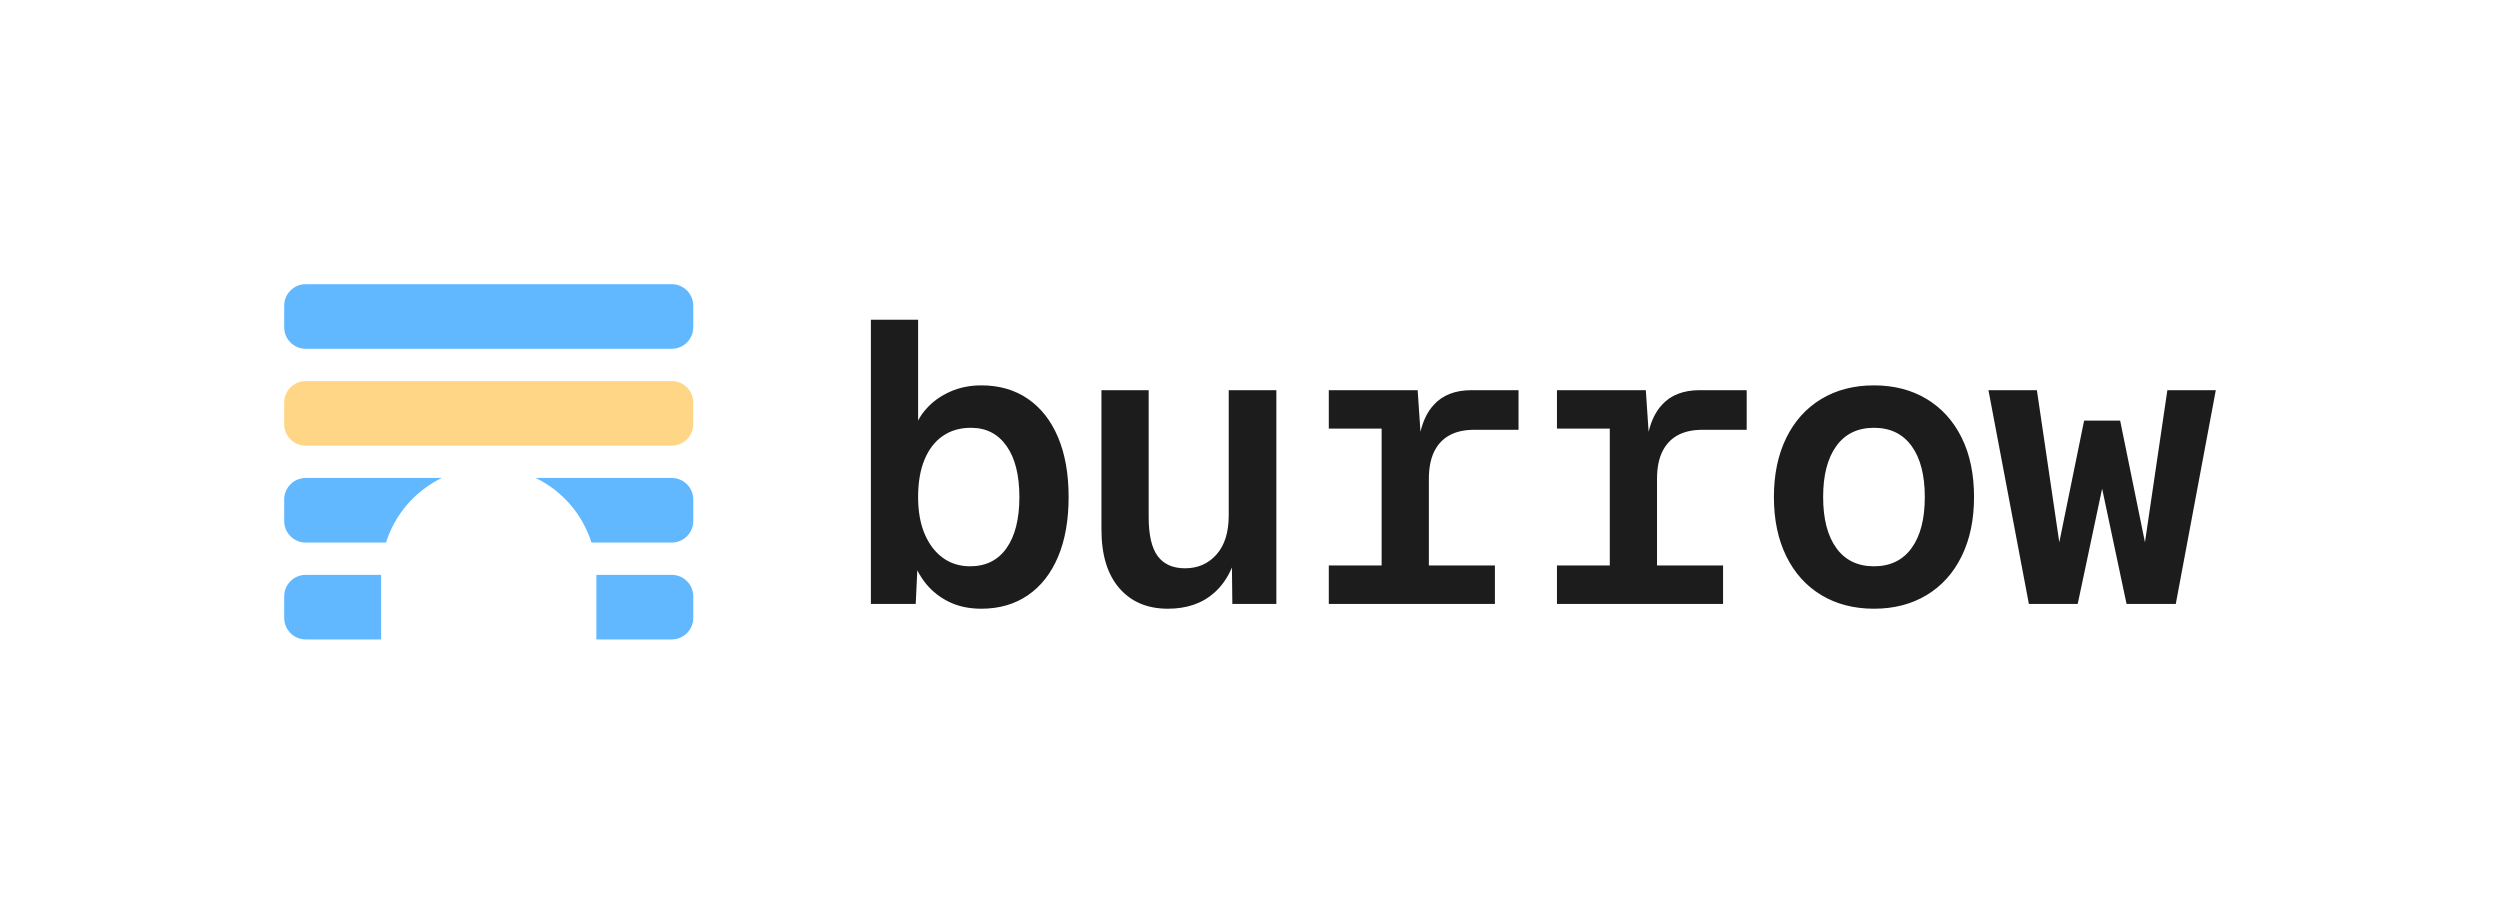
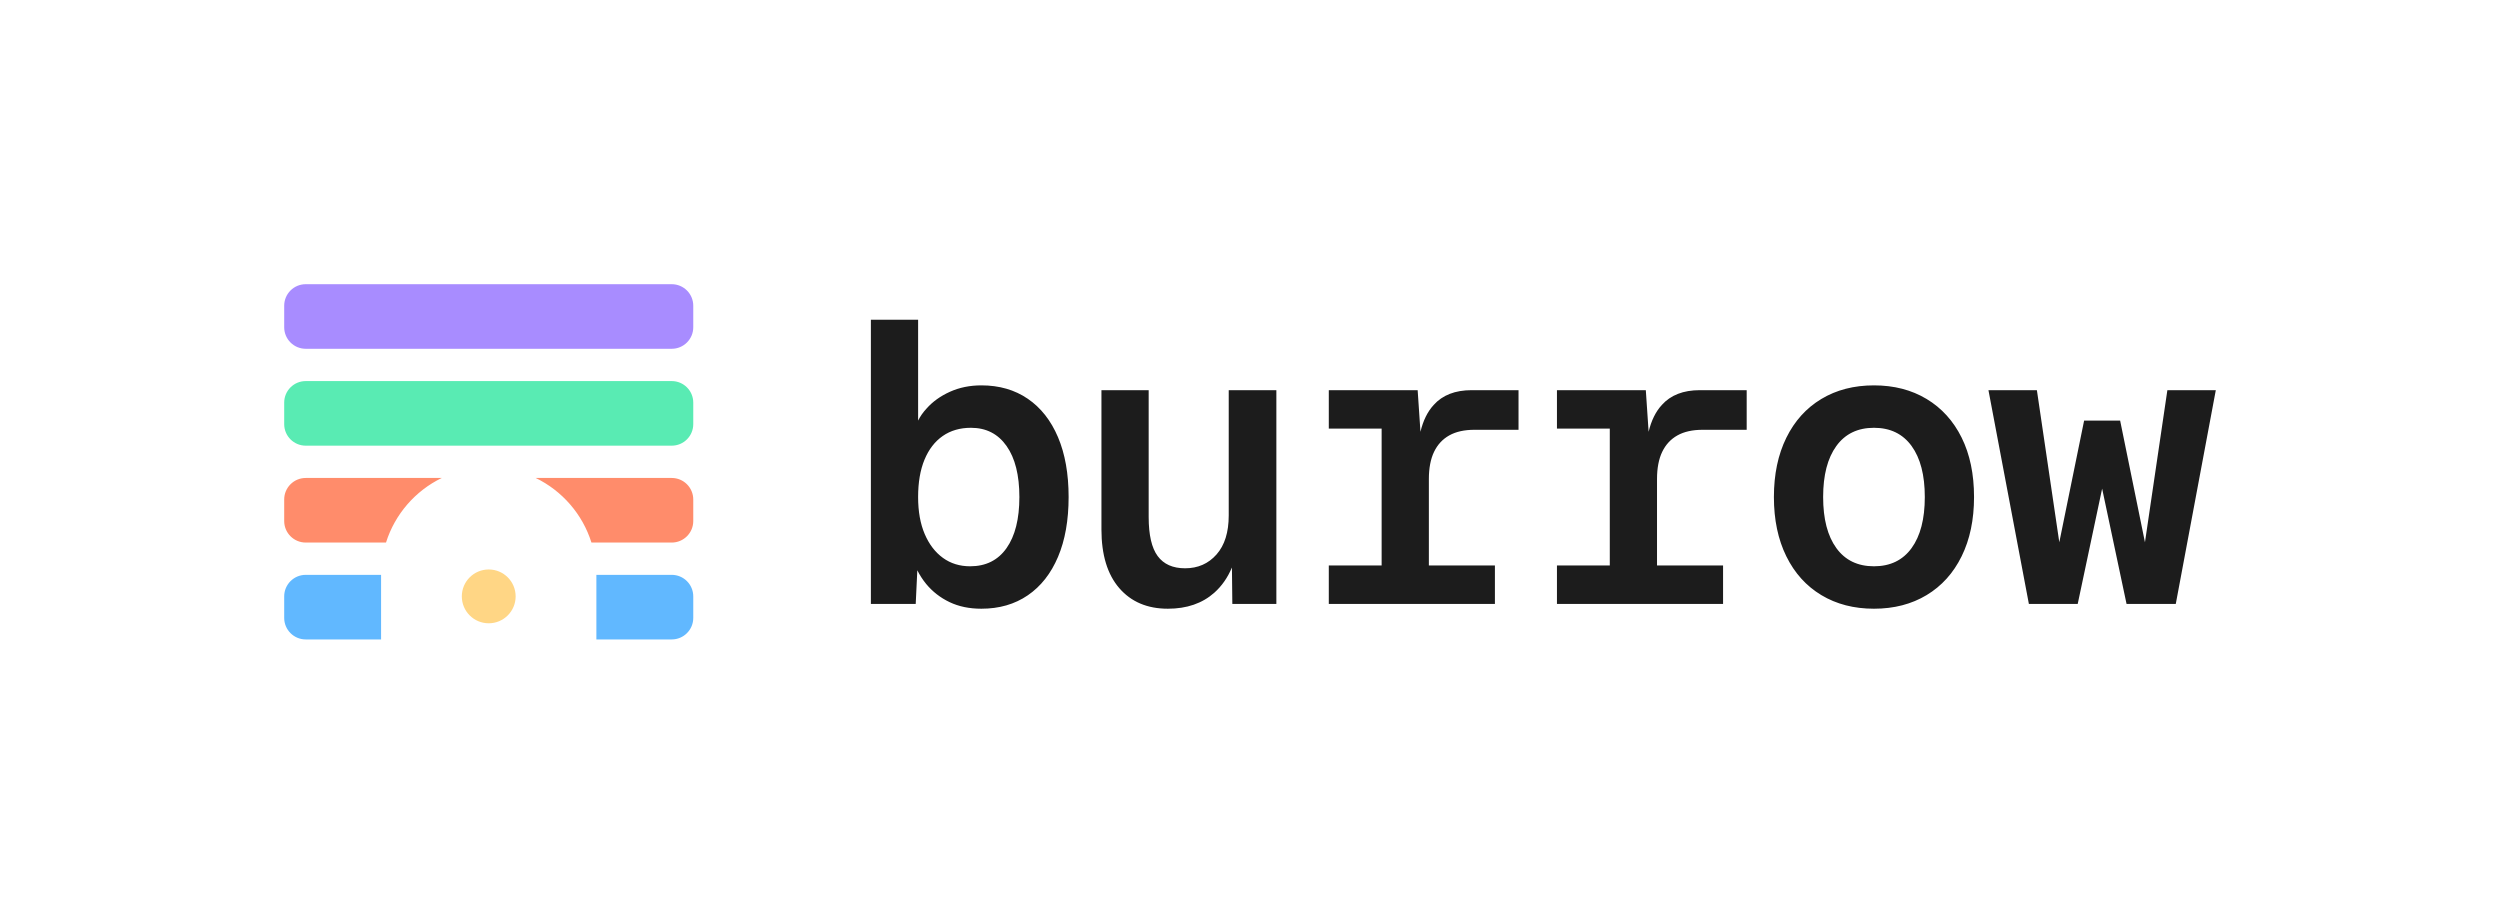
- <svg xmlns="http://www.w3.org/2000/svg" viewBox="-296.016 -112.5 879.678 325" data-kind="full-color" data-ink="-196.016 -12.5 483.662 112.5" data-anchors="163" data-mode="light">
-   <path id="part-brand-6" data-color="brand-6" data-parts="s1 s3 s4" fill="#61b8ff" d="M-188.441 -12.5L-59.653 -12.5C-55.469 -12.5 -52.077 -9.108 -52.077 -4.924L-52.077 2.652C-52.077 6.835 -55.469 10.227 -59.653 10.227L-188.441 10.227C-192.624 10.227 -196.016 6.835 -196.016 2.652L-196.016 -4.924C-196.016 -9.108 -192.624 -12.5 -188.441 -12.5ZM-188.441 55.682L-140.577 55.682C-149.878 60.201 -157.05 68.411 -160.191 78.409L-188.441 78.409C-192.624 78.409 -196.016 75.017 -196.016 70.833L-196.016 63.258C-196.016 59.074 -192.624 55.682 -188.441 55.682ZM-87.903 78.409C-91.043 68.411 -98.215 60.201 -107.516 55.682L-59.653 55.682C-55.469 55.682 -52.077 59.074 -52.077 63.258L-52.077 70.833C-52.077 75.017 -55.469 78.409 -59.653 78.409ZM-188.441 89.773L-161.925 89.773L-161.925 112.5L-188.441 112.5C-192.624 112.5 -196.016 109.108 -196.016 104.924L-196.016 97.348C-196.016 93.165 -192.624 89.773 -188.441 89.773ZM-86.168 89.773L-59.653 89.773C-55.469 89.773 -52.077 93.165 -52.077 97.348L-52.077 104.924C-52.077 109.108 -55.469 112.5 -59.653 112.5L-86.168 112.5Z" />
-   <path id="s2" data-color="brand-2" data-parts="s2" fill="#ffd685" d="M-188.441 21.591L-59.653 21.591C-55.469 21.591 -52.077 24.983 -52.077 29.167L-52.077 36.742C-52.077 40.926 -55.469 44.318 -59.653 44.318L-188.441 44.318C-192.624 44.318 -196.016 40.926 -196.016 36.742L-196.016 29.167C-196.016 24.983 -192.624 21.591 -188.441 21.591Z" />
+ <svg xmlns="http://www.w3.org/2000/svg" viewBox="-296.016 -112.5 879.678 325" data-kind="full-color" data-ink="-196.016 -12.5 483.662 112.5" data-anchors="168" data-mode="light">
+   <path id="rect-1" data-color="brand-3" data-parts="rect-1" fill="#a88cff" d="M-188.441 -12.5L-59.653 -12.5C-55.469 -12.5 -52.077 -9.108 -52.077 -4.924L-52.077 2.652C-52.077 6.835 -55.469 10.227 -59.653 10.227L-188.441 10.227C-192.624 10.227 -196.016 6.835 -196.016 2.652L-196.016 -4.924C-196.016 -9.108 -192.624 -12.5 -188.441 -12.5Z" />
+   <path id="rect-2" data-color="brand-4" data-parts="rect-2" fill="#59ebb3" d="M-188.441 21.591L-59.653 21.591C-55.469 21.591 -52.077 24.983 -52.077 29.167L-52.077 36.742C-52.077 40.926 -55.469 44.318 -59.653 44.318L-188.441 44.318C-192.624 44.318 -196.016 40.926 -196.016 36.742L-196.016 29.167C-196.016 24.983 -192.624 21.591 -188.441 21.591Z" />
+   <path id="rect-3" data-color="brand-5" data-parts="rect-3" fill="#ff8c6b" d="M-188.441 55.682L-140.577 55.682C-149.878 60.201 -157.05 68.411 -160.191 78.409L-188.441 78.409C-192.624 78.409 -196.016 75.017 -196.016 70.833L-196.016 63.258C-196.016 59.074 -192.624 55.682 -188.441 55.682ZM-87.903 78.409C-91.043 68.411 -98.215 60.201 -107.516 55.682L-59.653 55.682C-55.469 55.682 -52.077 59.074 -52.077 63.258L-52.077 70.833C-52.077 75.017 -55.469 78.409 -59.653 78.409Z" />
+   <path id="rect-5" data-color="brand-6" data-parts="rect-5" fill="#61b8ff" d="M-188.441 89.773L-161.925 89.773L-161.925 112.5L-188.441 112.5C-192.624 112.5 -196.016 109.108 -196.016 104.924L-196.016 97.348C-196.016 93.165 -192.624 89.773 -188.441 89.773ZM-86.168 89.773L-59.653 89.773C-55.469 89.773 -52.077 93.165 -52.077 97.348L-52.077 104.924C-52.077 109.108 -55.469 112.5 -59.653 112.5L-86.168 112.5Z" />
+   <path id="circle-8" data-color="brand-2" data-parts="circle-8" fill="#ffd685" d="M-114.577 97.348C-114.577 102.578 -118.818 106.818 -124.047 106.818C-129.276 106.818 -133.516 102.578 -133.516 97.348C-133.516 92.119 -129.276 87.879 -124.047 87.879C-118.818 87.879 -114.577 92.119 -114.577 97.348Z" />
  <path id="wordmark" data-color="text" data-parts="wordmark" fill="#1c1c1c" d="M49.296 101.69Q42.958 101.69 38.099 99.366Q33.239 97.042 29.859 92.958Q28.028 90.704 26.761 88.169L26.197 100L10.423 100L10.423 0L27.042 0L27.042 35.493Q28.169 33.239 30 31.268Q33.239 27.606 38.239 25.352Q43.239 23.099 49.296 23.099Q58.732 23.099 65.634 27.817Q72.535 32.535 76.268 41.338Q80 50.141 80 62.394Q80 74.648 76.268 83.451Q72.535 92.254 65.634 96.972Q58.732 101.69 49.296 101.69ZM363.38 101.69Q352.817 101.69 344.859 96.901Q336.901 92.113 332.535 83.239Q328.169 74.366 328.169 62.394Q328.169 50.423 332.535 41.549Q336.901 32.676 344.859 27.887Q352.817 23.099 363.38 23.099Q373.944 23.099 381.901 27.887Q389.859 32.676 394.225 41.479Q398.592 50.282 398.592 62.394Q398.592 74.366 394.225 83.239Q389.859 92.113 381.901 96.901Q373.944 101.69 363.38 101.69ZM417.887 100L403.662 24.789L420.704 24.789L428.592 78.31L437.324 35.493L450 35.493L458.732 78.31L466.62 24.789L483.662 24.789L469.577 100L452.254 100L443.662 59.437L435.07 100ZM114.93 101.69Q104.085 101.69 97.817 94.437Q91.549 87.183 91.549 73.803L91.549 24.789L108.169 24.789L108.169 69.437Q108.169 78.873 111.338 83.169Q114.507 87.465 120.986 87.465Q127.746 87.465 132.042 82.606Q136.338 77.746 136.338 68.873L136.338 24.789L153.099 24.789L153.099 100L137.606 100L137.465 87.183Q135.211 92.535 131.268 96.056Q124.93 101.69 114.93 101.69ZM251.831 100L251.831 86.479L270.423 86.479L270.423 38.31L251.831 38.31L251.831 24.789L283.099 24.789L284.085 39.437Q285.493 33.521 288.732 30Q293.38 24.789 302.113 24.789L318.592 24.789L318.592 38.732L303.099 38.732Q297.746 38.732 294.225 40.704Q290.704 42.676 288.873 46.479Q287.042 50.282 287.042 56.056L287.042 86.479L310.282 86.479L310.282 100ZM171.549 100L171.549 86.479L190.141 86.479L190.141 38.31L171.549 38.31L171.549 24.789L202.817 24.789L203.803 39.437Q205.211 33.521 208.451 30Q213.099 24.789 221.831 24.789L238.31 24.789L238.31 38.732L222.817 38.732Q217.465 38.732 213.944 40.704Q210.423 42.676 208.592 46.479Q206.761 50.282 206.761 56.056L206.761 86.479L230 86.479L230 100ZM363.38 86.761Q371.972 86.761 376.62 80.352Q381.268 73.944 381.268 62.394Q381.268 50.845 376.62 44.437Q371.972 38.028 363.38 38.028Q354.789 38.028 350.141 44.437Q345.493 50.845 345.493 62.394Q345.493 73.944 350.141 80.352Q354.789 86.761 363.38 86.761ZM45.352 86.761Q53.662 86.761 58.169 80.352Q62.676 73.944 62.676 62.394Q62.676 50.845 58.169 44.437Q53.662 38.028 45.634 38.028Q39.859 38.028 35.704 40.915Q31.549 43.803 29.296 49.225Q27.042 54.648 27.042 62.394Q27.042 70 29.366 75.423Q31.69 80.845 35.775 83.803Q39.859 86.761 45.352 86.761Z" />
</svg>
